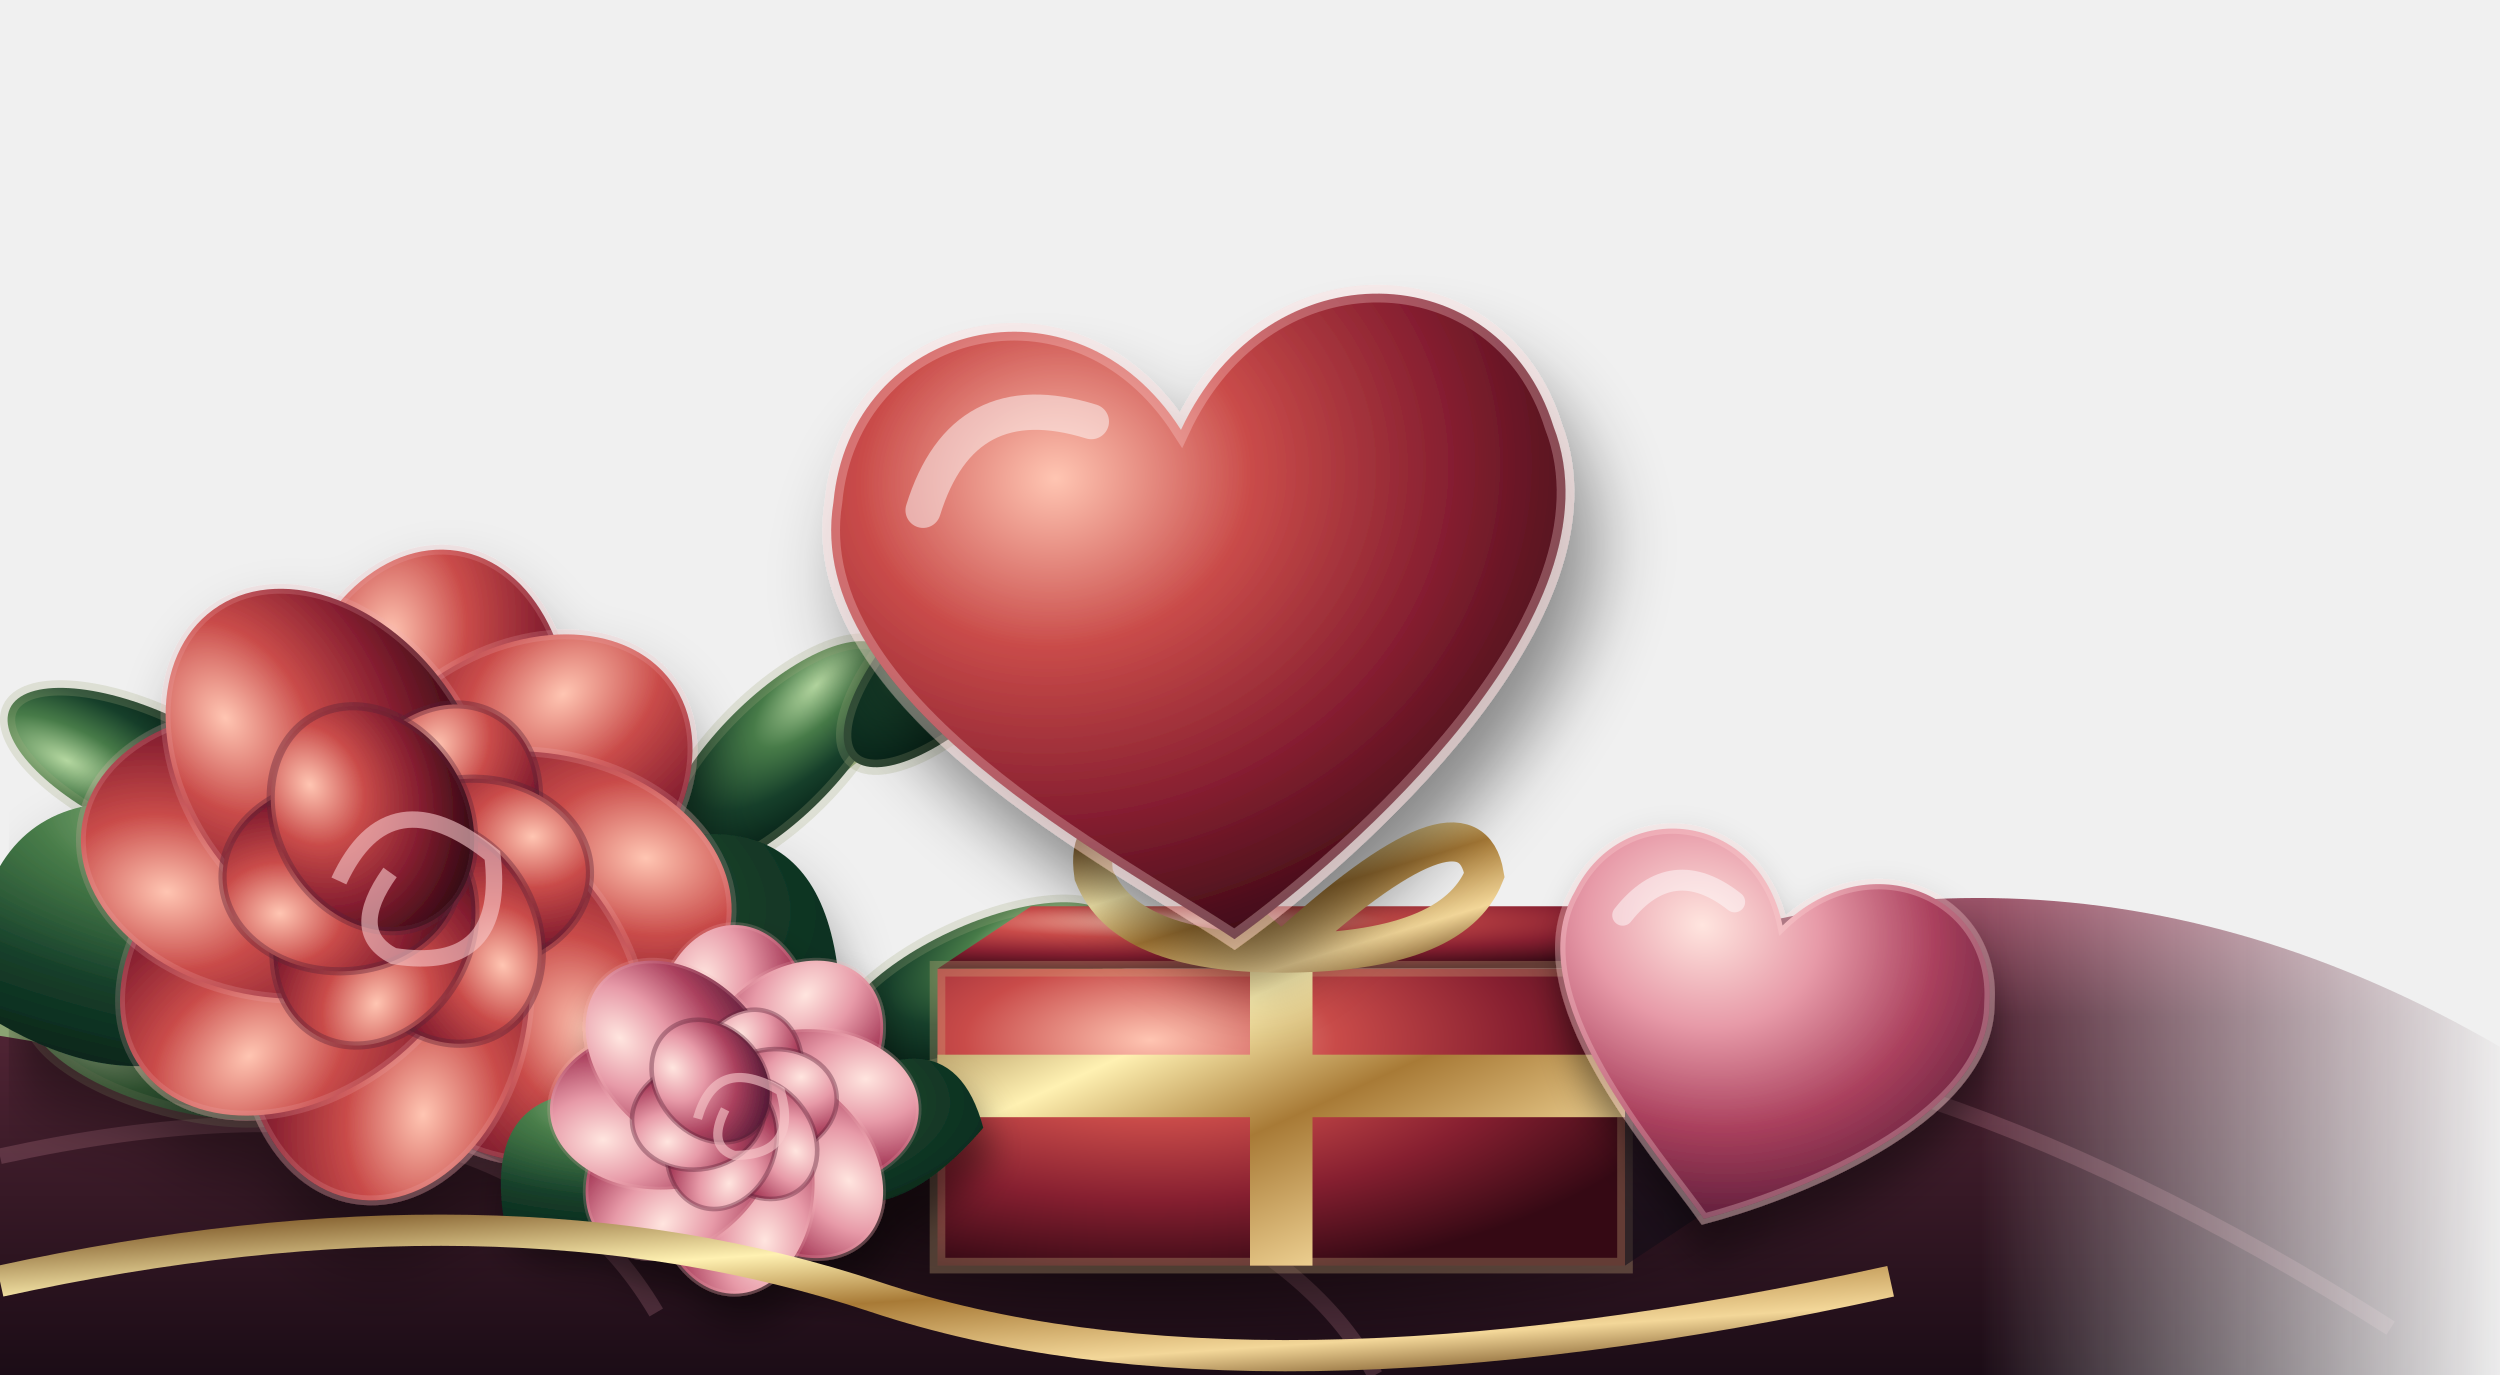
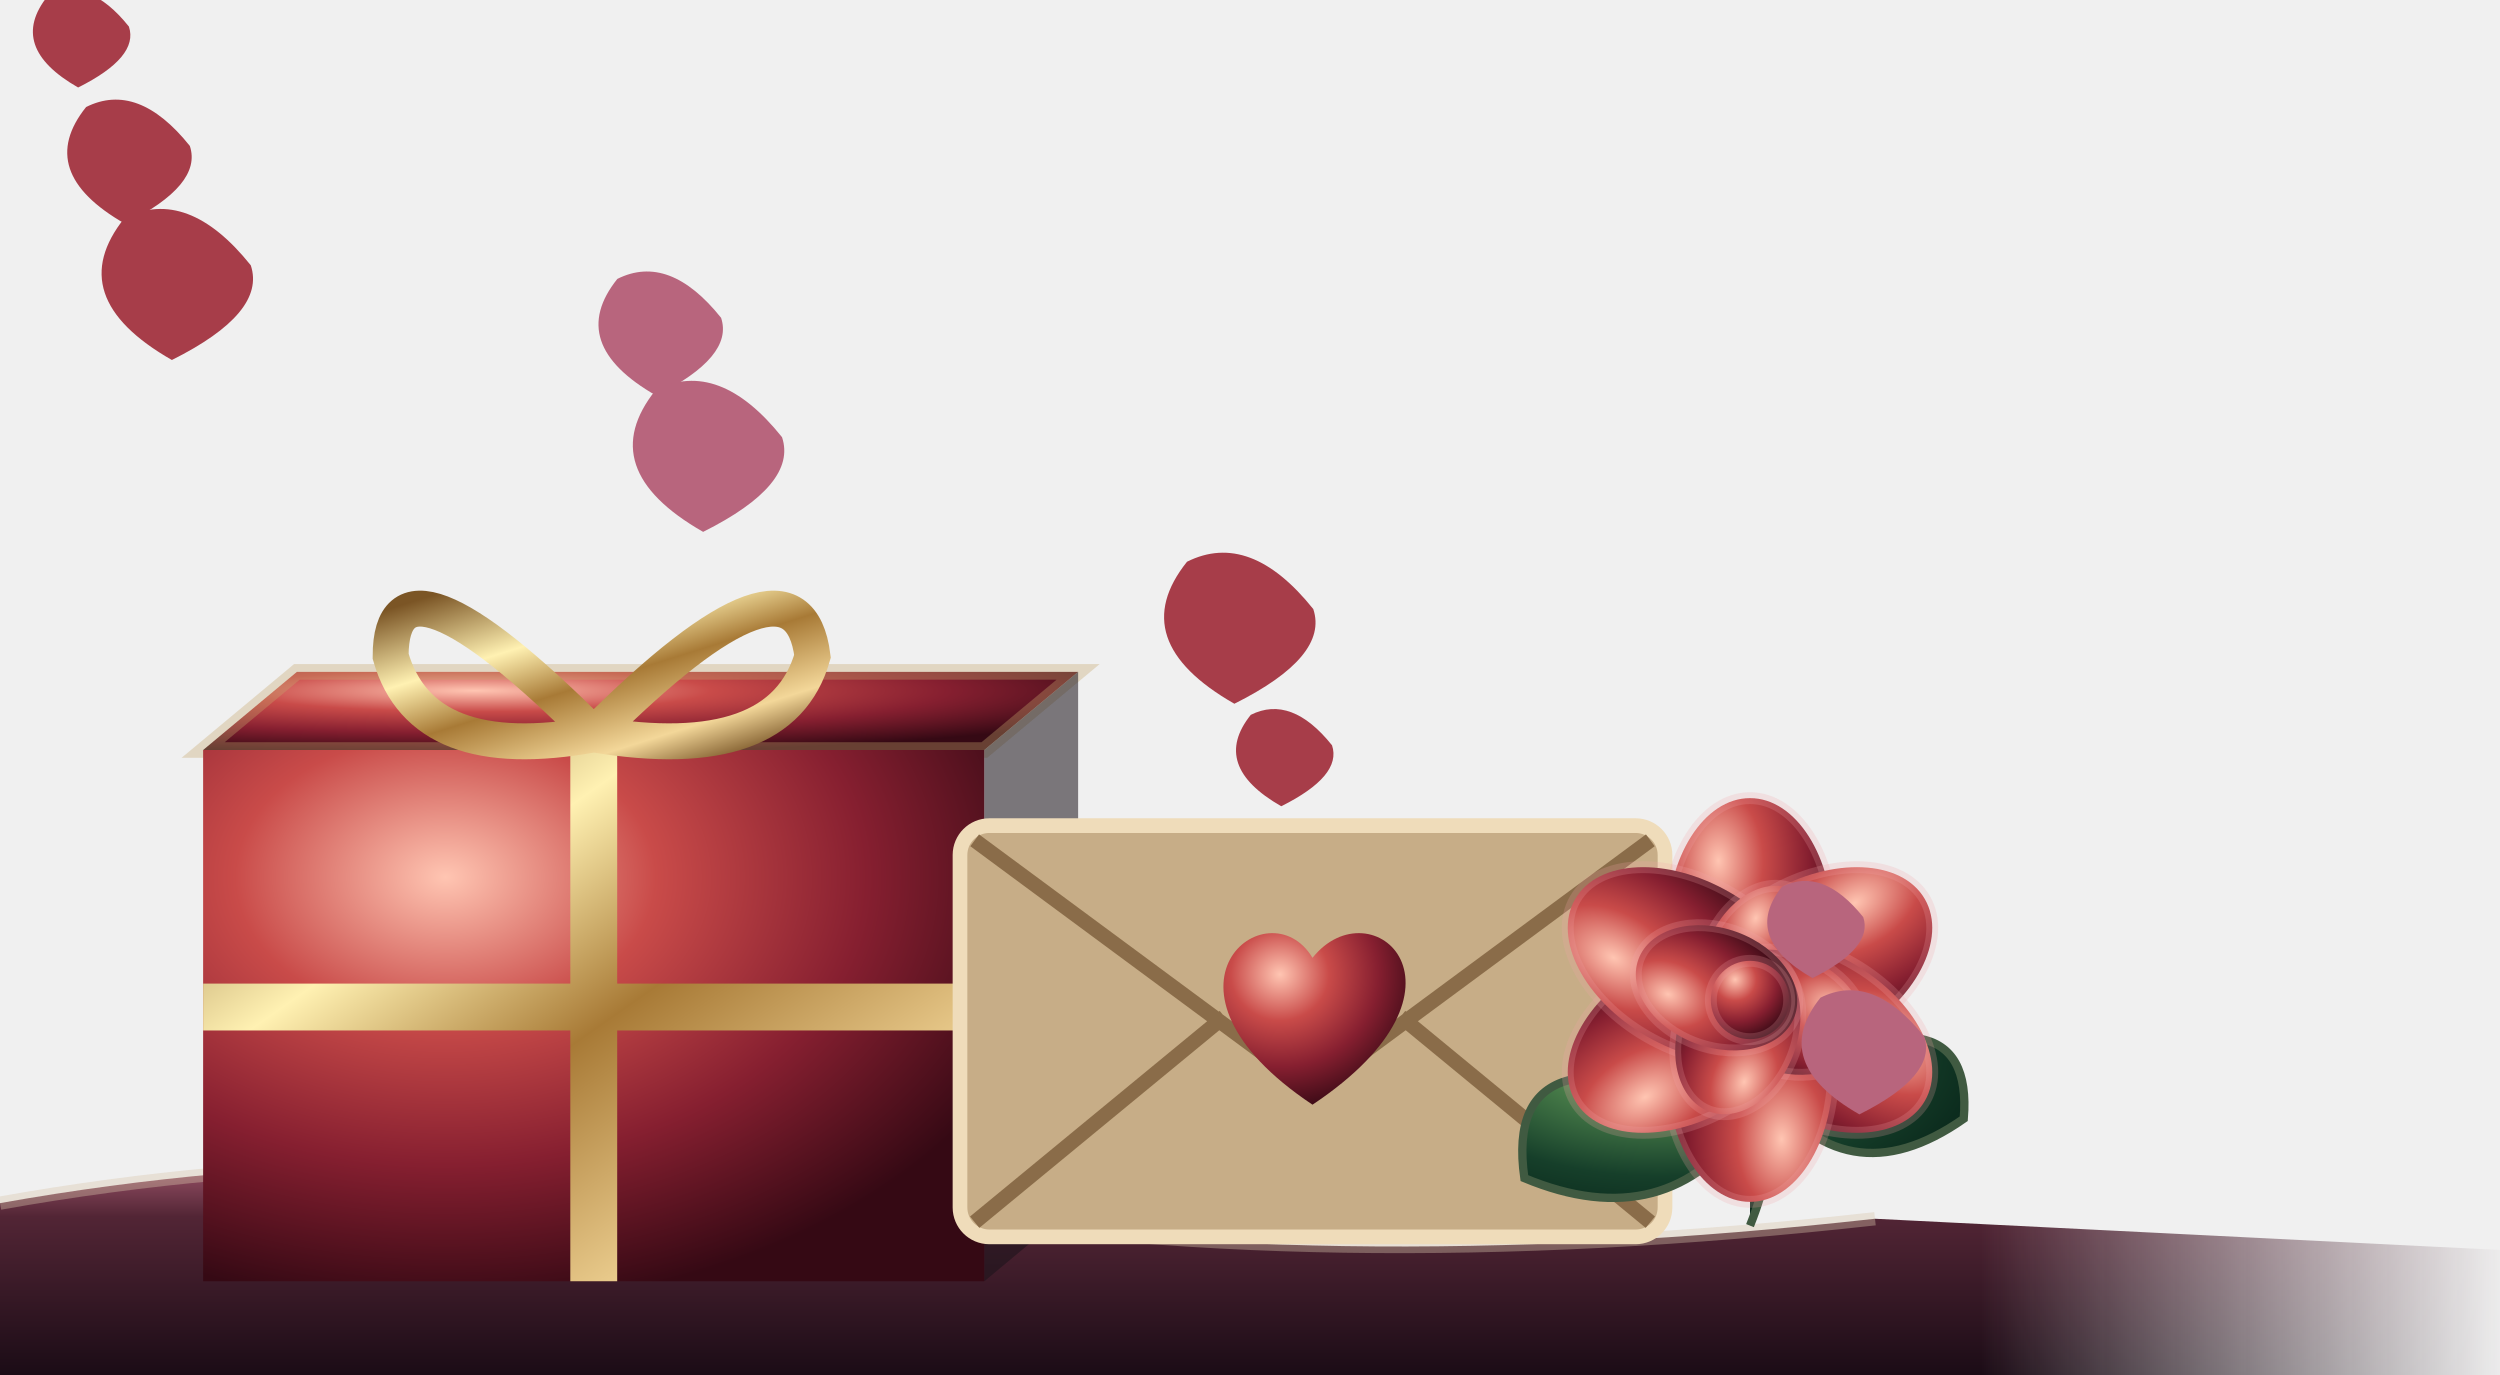
<svg xmlns="http://www.w3.org/2000/svg" viewBox="0 0 160 88" aria-hidden="true">
  <defs>
    <radialGradient id="gold" cx="31%" cy="24%" r="81%">
      <stop offset="0" stop-color="#fff6cf" />
      <stop offset="0.333" stop-color="#e1bf72" />
      <stop offset="0.667" stop-color="#a57528" />
      <stop offset="1" stop-color="#52320f" />
    </radialGradient>
    <radialGradient id="silver" cx="31%" cy="24%" r="81%">
      <stop offset="0" stop-color="#ffffff" />
      <stop offset="0.333" stop-color="#cdd4db" />
      <stop offset="0.667" stop-color="#7a8290" />
      <stop offset="1" stop-color="#373d48" />
    </radialGradient>
    <radialGradient id="red" cx="31%" cy="24%" r="81%">
      <stop offset="0" stop-color="#ffc5b2" />
      <stop offset="0.333" stop-color="#c94b49" />
      <stop offset="0.667" stop-color="#861f30" />
      <stop offset="1" stop-color="#350914" />
    </radialGradient>
    <radialGradient id="pink" cx="31%" cy="24%" r="81%">
      <stop offset="0" stop-color="#ffe5df" />
      <stop offset="0.333" stop-color="#e79aa8" />
      <stop offset="0.667" stop-color="#aa405d" />
      <stop offset="1" stop-color="#581b38" />
    </radialGradient>
    <radialGradient id="orange" cx="31%" cy="24%" r="81%">
      <stop offset="0" stop-color="#ffe0a1" />
      <stop offset="0.333" stop-color="#f4a33f" />
      <stop offset="0.667" stop-color="#bb4c10" />
      <stop offset="1" stop-color="#522108" />
    </radialGradient>
    <radialGradient id="green" cx="31%" cy="24%" r="81%">
      <stop offset="0" stop-color="#b4d7a0" />
      <stop offset="0.333" stop-color="#477b48" />
      <stop offset="0.667" stop-color="#163f2a" />
      <stop offset="1" stop-color="#072318" />
    </radialGradient>
    <radialGradient id="chocolate" cx="31%" cy="24%" r="81%">
      <stop offset="0" stop-color="#d9ac88" />
      <stop offset="0.333" stop-color="#925a3b" />
      <stop offset="0.667" stop-color="#502818" />
      <stop offset="1" stop-color="#1c0e09" />
    </radialGradient>
    <radialGradient id="navy" cx="31%" cy="24%" r="81%">
      <stop offset="0" stop-color="#b4c9e3" />
      <stop offset="0.333" stop-color="#557393" />
      <stop offset="0.667" stop-color="#243a55" />
      <stop offset="1" stop-color="#101e30" />
    </radialGradient>
    <radialGradient id="purple" cx="31%" cy="24%" r="81%">
      <stop offset="0" stop-color="#e3bde7" />
      <stop offset="0.333" stop-color="#9160ad" />
      <stop offset="0.667" stop-color="#59306e" />
      <stop offset="1" stop-color="#281332" />
    </radialGradient>
    <linearGradient id="metal" x2="1" y2="1">
      <stop stop-color="#7b5525" />
      <stop offset=".3" stop-color="#fff1b2" />
      <stop offset=".52" stop-color="#a87a36" />
      <stop offset=".8" stop-color="#f3d799" />
      <stop offset="1" stop-color="#694418" />
    </linearGradient>
    <filter id="shadow" x="-35%" y="-35%" width="170%" height="170%">
      <feDropShadow dx="1" dy="3" stdDeviation="2" flood-color="#000" flood-opacity=".45" />
    </filter>
    <radialGradient id="light">
      <stop stop-color="#fff9d5" stop-opacity=".95" />
      <stop offset=".25" stop-color="#ffcf78" stop-opacity=".6" />
      <stop offset="1" stop-color="#ffbe66" stop-opacity="0" />
    </radialGradient>
    <linearGradient id="rock" x2=".7" y2="1">
      <stop stop-color="#47404e" />
      <stop offset=".5" stop-color="#211d27" />
      <stop offset="1" stop-color="#090a10" />
    </linearGradient>
    <linearGradient id="castle" x2="1" y2=".4">
      <stop stop-color="#46404c" />
      <stop offset=".45" stop-color="#201d26" />
      <stop offset="1" stop-color="#090a0f" />
    </linearGradient>
    <linearGradient id="stone" x2=".15" y2="1">
      <stop stop-color="#79726b" />
      <stop offset=".22" stop-color="#3c373c" />
      <stop offset="1" stop-color="#15141b" />
    </linearGradient>
    <linearGradient id="velvet" x2="0" y2="1">
      <stop stop-color="#9b5368" />
      <stop offset=".25" stop-color="#522535" />
      <stop offset="1" stop-color="#1b0c16" />
    </linearGradient>
    <linearGradient id="snow" x2="0" y2="1">
      <stop stop-color="#f4eee2" />
      <stop offset=".35" stop-color="#b9c7c9" />
      <stop offset="1" stop-color="#506264" />
    </linearGradient>
    <linearGradient id="wood" x2="0" y2="1">
      <stop stop-color="#b18557" />
      <stop offset=".12" stop-color="#68482f" />
      <stop offset="1" stop-color="#231b17" />
    </linearGradient>
    <radialGradient id="contact">
      <stop stop-color="#000" stop-opacity=".78" />
      <stop offset="1" stop-color="#000" stop-opacity="0" />
    </radialGradient>
    <radialGradient id="moon">
      <stop stop-color="#fff2d4" />
      <stop offset=".7" stop-color="#d3ae79" />
      <stop offset="1" stop-color="#a37d4e" />
    </radialGradient>
    <linearGradient id="basket" x2="0" y2="1">
      <stop stop-color="#e2bd8a" />
      <stop offset=".5" stop-color="#96673c" />
      <stop offset="1" stop-color="#4b2d1e" />
    </linearGradient>
    <linearGradient id="fade" x2="1" y2="0">
      <stop offset="0" stop-color="white" />
      <stop offset=".79" stop-color="white" />
      <stop offset="1" stop-color="black" />
    </linearGradient>
    <mask id="edge">
      <rect width="160" height="88" fill="url(#fade)" />
    </mask>
+     <radialGradient id="skin" cx=".32" cy=".25">
+       <stop stop-color="#ffe3bc" />
+       <stop offset=".55" stop-color="#d69c78" />
+       <stop offset="1" stop-color="#79452f" />
+     </radialGradient>
+     <linearGradient id="bag" x2="1" y2=".6">
+       <stop stop-color="#49454a" />
+       <stop offset=".24" stop-color="#242127" />
+       <stop offset=".8" stop-color="#111015" />
+       <stop offset="1" stop-color="#312c31" />
+     </linearGradient>
+     <linearGradient id="frost" x2="0" y2="1">
+       <stop stop-color="#fffdf5" />
+       <stop offset=".3" stop-color="#cbd7de" />
+       <stop offset="1" stop-color="#526579" />
+     </linearGradient>
  </defs>
  <g mask="url(#edge)">
-     <path d="M0 65Q25 59 44 70T96 65T160 67V88H0Z" fill="url(#velvet)" />
-     <g stroke="#d08c9f" stroke-opacity=".23" fill="none">
-       <path d="M0 74Q32 67 42 84M44 70Q80 73 88 88M93 66Q120 64 153 85" />
-     </g>
-     <g transform="translate(35 73) scale(0.98)">
-       <path d="M0 0Q-12-16-30-26M0 0Q10-22 35-35M0 0Q-25-6-39-8M0 0Q22-8 38-12" fill="none" stroke="#8ba473" stroke-width="1.3" />
-       <ellipse cx="-15" cy="-19" rx="4" ry="10" transform="rotate(-35 -15 -19)" fill="url(#green)" stroke="#a6ad80" stroke-opacity=".25" />
-       <ellipse cx="-26" cy="-24" rx="4" ry="10" transform="rotate(-65 -26 -24)" fill="url(#green)" stroke="#a6ad80" stroke-opacity=".25" />
-       <ellipse cx="15" cy="-25" rx="4" ry="10" transform="rotate(45 15 -25)" fill="url(#green)" stroke="#a6ad80" stroke-opacity=".25" />
-       <ellipse cx="27" cy="-32" rx="4" ry="10" transform="rotate(45 27 -32)" fill="url(#green)" stroke="#a6ad80" stroke-opacity=".25" />
-       <ellipse cx="-24" cy="-6" rx="4" ry="10" transform="rotate(-75 -24 -6)" fill="url(#green)" stroke="#a6ad80" stroke-opacity=".25" />
-       <ellipse cx="28" cy="-10" rx="4" ry="10" transform="rotate(65 28 -10)" fill="url(#green)" stroke="#a6ad80" stroke-opacity=".25" />
-     </g>
-     <ellipse cx="74" cy="78" rx="40" ry="8" fill="url(#contact)" />
-     <g data-motion="gift" data-label="Mover o presente">
-       <g transform="translate(60 58)">
-         <path d="M0 4L6 0H50L44 4Z" fill="url(#red)" />
-         <path d="M0 4H44V23H0Z" fill="url(#red)" stroke="#d3b583" stroke-opacity=".3" />
-         <path d="M44 4L50 0V19L44 23Z" fill="#100c17" opacity=".56" />
-         <path d="M22 3V23M0 11.5H44" stroke="url(#metal)" stroke-width="4" />
-         <path d="M22 3q-13-12-12-5q2 5 12 5q12-11 13-5q-2 5-13 5" fill="none" stroke="url(#metal)" stroke-width="2.5" />
-       </g>
-     </g>
-     <g data-motion="heart" data-label="Pulsar o coração">
-       <g transform="translate(77 41) rotate(-6) scale(1.13)" filter="url(#shadow)">
-         <path d="M0 17C-6 12-23 1-20-10C-18-20-5-22 0-12C6-22 19-20 21-10C24 1 7 13 0 17Z" fill="url(#red)" stroke="#ffd5d6" stroke-opacity=".3" />
-         <path d="M-15-9Q-12-16-5-13" stroke="#fff" stroke-width="2" stroke-linecap="round" opacity=".48" fill="none" />
-       </g>
-     </g>
-     <g data-motion="bloom" data-label="Animar a rosa">
-       <g transform="translate(26 56) rotate(9) scale(1.05)" filter="url(#shadow)">
-         <path d="M-4 0Q-28-7-25 12Q-10 19-4 4M5 2Q23-13 27 2Q15 16 5 6" fill="url(#green)" />
-         <ellipse cx="0" cy="-8" rx="8.7" ry="12" transform="rotate(0)" fill="url(#red)" stroke="#f4afb5" stroke-opacity=".2" stroke-width=".6" />
-         <ellipse cx="0" cy="-8" rx="8.7" ry="12" transform="rotate(45)" fill="url(#red)" stroke="#f4afb5" stroke-opacity=".2" stroke-width=".6" />
-         <ellipse cx="0" cy="-8" rx="8.7" ry="12" transform="rotate(90)" fill="url(#red)" stroke="#f4afb5" stroke-opacity=".2" stroke-width=".6" />
-         <ellipse cx="0" cy="-8" rx="8.7" ry="12" transform="rotate(135)" fill="url(#red)" stroke="#f4afb5" stroke-opacity=".2" stroke-width=".6" />
-         <ellipse cx="0" cy="-8" rx="8.7" ry="12" transform="rotate(180)" fill="url(#red)" stroke="#f4afb5" stroke-opacity=".2" stroke-width=".6" />
-         <ellipse cx="0" cy="-8" rx="8.7" ry="12" transform="rotate(225)" fill="url(#red)" stroke="#f4afb5" stroke-opacity=".2" stroke-width=".6" />
-         <ellipse cx="0" cy="-8" rx="8.7" ry="12" transform="rotate(270)" fill="url(#red)" stroke="#f4afb5" stroke-opacity=".2" stroke-width=".6" />
-         <ellipse cx="0" cy="-8" rx="8.7" ry="12" transform="rotate(315)" fill="url(#red)" stroke="#f4afb5" stroke-opacity=".2" stroke-width=".6" />
-         <ellipse cx="0" cy="-4" rx="5.8" ry="7.2" transform="rotate(20)" fill="url(#red)" stroke="#5a2438" stroke-opacity=".38" stroke-width=".5" />
-         <ellipse cx="0" cy="-4" rx="5.8" ry="7.2" transform="rotate(80)" fill="url(#red)" stroke="#5a2438" stroke-opacity=".38" stroke-width=".5" />
-         <ellipse cx="0" cy="-4" rx="5.8" ry="7.2" transform="rotate(140)" fill="url(#red)" stroke="#5a2438" stroke-opacity=".38" stroke-width=".5" />
-         <ellipse cx="0" cy="-4" rx="5.8" ry="7.2" transform="rotate(200)" fill="url(#red)" stroke="#5a2438" stroke-opacity=".38" stroke-width=".5" />
-         <ellipse cx="0" cy="-4" rx="5.8" ry="7.2" transform="rotate(260)" fill="url(#red)" stroke="#5a2438" stroke-opacity=".38" stroke-width=".5" />
-         <ellipse cx="0" cy="-4" rx="5.8" ry="7.2" transform="rotate(320)" fill="url(#red)" stroke="#5a2438" stroke-opacity=".38" stroke-width=".5" />
-         <path d="M-4 1Q-2-6 5-2Q7 5 0 5Q-3 4-1 0" fill="none" stroke="#f8c9cc" stroke-width="1" opacity=".6" />
-       </g>
-     </g>
-     <g data-motion="heart" data-label="Pulsar o pequeno coração">
-       <g transform="translate(112 67) rotate(15) scale(0.67)" filter="url(#shadow)">
-         <path d="M0 17C-6 12-23 1-20-10C-18-20-5-22 0-12C6-22 19-20 21-10C24 1 7 13 0 17Z" fill="url(#pink)" stroke="#ffd5d6" stroke-opacity=".3" />
-         <path d="M-15-9Q-12-16-5-13" stroke="#fff" stroke-width="2" stroke-linecap="round" opacity=".48" fill="none" />
-       </g>
-     </g>
-     <g data-motion="bloom" data-label="Animar a pequena rosa">
-       <g transform="translate(47 71) rotate(0) scale(0.59)" filter="url(#shadow)">
-         <path d="M-4 0Q-28-7-25 12Q-10 19-4 4M5 2Q23-13 27 2Q15 16 5 6" fill="url(#green)" />
-         <ellipse cx="0" cy="-8" rx="8.7" ry="12" transform="rotate(0)" fill="url(#pink)" stroke="#f4afb5" stroke-opacity=".2" stroke-width=".6" />
-         <ellipse cx="0" cy="-8" rx="8.7" ry="12" transform="rotate(45)" fill="url(#pink)" stroke="#f4afb5" stroke-opacity=".2" stroke-width=".6" />
-         <ellipse cx="0" cy="-8" rx="8.7" ry="12" transform="rotate(90)" fill="url(#pink)" stroke="#f4afb5" stroke-opacity=".2" stroke-width=".6" />
-         <ellipse cx="0" cy="-8" rx="8.7" ry="12" transform="rotate(135)" fill="url(#pink)" stroke="#f4afb5" stroke-opacity=".2" stroke-width=".6" />
-         <ellipse cx="0" cy="-8" rx="8.7" ry="12" transform="rotate(180)" fill="url(#pink)" stroke="#f4afb5" stroke-opacity=".2" stroke-width=".6" />
-         <ellipse cx="0" cy="-8" rx="8.7" ry="12" transform="rotate(225)" fill="url(#pink)" stroke="#f4afb5" stroke-opacity=".2" stroke-width=".6" />
-         <ellipse cx="0" cy="-8" rx="8.7" ry="12" transform="rotate(270)" fill="url(#pink)" stroke="#f4afb5" stroke-opacity=".2" stroke-width=".6" />
-         <ellipse cx="0" cy="-8" rx="8.7" ry="12" transform="rotate(315)" fill="url(#pink)" stroke="#f4afb5" stroke-opacity=".2" stroke-width=".6" />
-         <ellipse cx="0" cy="-4" rx="5.8" ry="7.2" transform="rotate(20)" fill="url(#pink)" stroke="#5a2438" stroke-opacity=".38" stroke-width=".5" />
-         <ellipse cx="0" cy="-4" rx="5.8" ry="7.2" transform="rotate(80)" fill="url(#pink)" stroke="#5a2438" stroke-opacity=".38" stroke-width=".5" />
-         <ellipse cx="0" cy="-4" rx="5.8" ry="7.2" transform="rotate(140)" fill="url(#pink)" stroke="#5a2438" stroke-opacity=".38" stroke-width=".5" />
-         <ellipse cx="0" cy="-4" rx="5.8" ry="7.2" transform="rotate(200)" fill="url(#pink)" stroke="#5a2438" stroke-opacity=".38" stroke-width=".5" />
-         <ellipse cx="0" cy="-4" rx="5.8" ry="7.2" transform="rotate(260)" fill="url(#pink)" stroke="#5a2438" stroke-opacity=".38" stroke-width=".5" />
-         <ellipse cx="0" cy="-4" rx="5.8" ry="7.2" transform="rotate(320)" fill="url(#pink)" stroke="#5a2438" stroke-opacity=".38" stroke-width=".5" />
-         <path d="M-4 1Q-2-6 5-2Q7 5 0 5Q-3 4-1 0" fill="none" stroke="#f8c9cc" stroke-width="1" opacity=".6" />
-       </g>
-     </g>
-     <path d="M0 82Q32 75 56 83T121 82" stroke="url(#metal)" stroke-width="2" fill="none" />
+     <path d="M0 77Q28 72 56 77T120 78L160 80V88H0Z" fill="url(#velvet)" />
+     <path d="M0 77Q28 72 56 77T120 78" stroke="#d9c7ad" stroke-opacity=".38" fill="none" stroke-width=".85" />
+     <g data-motion="gift" data-label="Animar presente">
+       <g transform="translate(13 43) scale(1)">
+         <path d="M0 5L6 0H56L50 5Z" fill="url(#red)" stroke="#c6a76e" stroke-opacity=".35" />
+         <path d="M0 5H50V39H0Z" fill="url(#red)" />
+         <path d="M50 5L56 0V34L50 39Z" fill="#1a121a" opacity=".55" />
+         <path d="M25 4V39M0 21.45H50" stroke="url(#metal)" stroke-width="3" />
+         <g data-detail="ribbon">
+           <path d="M25 4q-13-13-13-5q2 7 13 5q13-13 14-5q-2 7-14 5" stroke="url(#metal)" stroke-width="2.3" fill="none" />
+         </g>
+       </g>
+     </g>
+     <g data-motion="gift" data-label="Animar carta">
+       <g transform="translate(84 66) scale(0.94)">
+         <rect x="-24" y="-14" width="48" height="28" rx="2" fill="#c7ad87" stroke="#efdcba" />
+         <path d="M-23-13L0 4 23-13M-23 13L-6-1M23 13L6-1" stroke="#8a6c49" fill="none" stroke-width="1" />
+         <path d="M0 5C-12-3-3-10 0-5C4-10 12-3 0 5Z" fill="url(#red)" />
+       </g>
+     </g>
+     <g data-motion="bloom" data-label="Animar rosa">
+       <g transform="translate(112 64) scale(0.76)">
+         <path d="M0 19Q4 9 0 0M0 10Q-21 1-19 15Q-7 20 0 10M1 7Q19-2 18 10Q8 17 1 7" fill="url(#green)" stroke="#405a41" stroke-width=".7" />
+         <g fill="url(#red)" stroke="#f0a4a9" stroke-opacity=".22">
+           <ellipse cy="-6" rx="7" ry="11" transform="rotate(0)" />
+           <ellipse cy="-6" rx="7" ry="11" transform="rotate(60)" />
+           <ellipse cy="-6" rx="7" ry="11" transform="rotate(120)" />
+           <ellipse cy="-6" rx="7" ry="11" transform="rotate(180)" />
+           <ellipse cy="-6" rx="7" ry="11" transform="rotate(240)" />
+           <ellipse cy="-6" rx="7" ry="11" transform="rotate(300)" />
+           <ellipse cy="-3" rx="5" ry="7" transform="rotate(20)" />
+           <ellipse cy="-3" rx="5" ry="7" transform="rotate(110)" />
+           <ellipse cy="-3" rx="5" ry="7" transform="rotate(200)" />
+           <ellipse cy="-3" rx="5" ry="7" transform="rotate(290)" />
+           <circle r="3.3" fill="url(#red)" />
+         </g>
+       </g>
+     </g>
+     <g aria-hidden="true" data-atmosphere="true">
+       <g transform="translate(5 3) scale(0.65)">
+         <g data-ambient="fall" data-phase="0">
+           <path d="M0 4Q-7 0-3-5Q1-7 5-2Q6 1 0 4Z" fill="#a73d49" />
+         </g>
+       </g>
+       <g transform="translate(42 22) scale(0.83)">
+         <g data-ambient="fall" data-phase="1">
+           <path d="M0 4Q-7 0-3-5Q1-7 5-2Q6 1 0 4Z" fill="#b8657d" />
+         </g>
+       </g>
+       <g transform="translate(79 41) scale(1.01)">
+         <g data-ambient="fall" data-phase="2">
+           <path d="M0 4Q-7 0-3-5Q1-7 5-2Q6 1 0 4Z" fill="#a73d49" />
+         </g>
+       </g>
+       <g transform="translate(116 60) scale(0.65)">
+         <g data-ambient="fall" data-phase="3">
+           <path d="M0 4Q-7 0-3-5Q1-7 5-2Q6 1 0 4Z" fill="#b8657d" />
+         </g>
+       </g>
+       <g transform="translate(8 11) scale(0.83)">
+         <g data-ambient="fall" data-phase="4">
+           <path d="M0 4Q-7 0-3-5Q1-7 5-2Q6 1 0 4Z" fill="#a73d49" />
+         </g>
+       </g>
+       <g transform="translate(45 30) scale(1.01)">
+         <g data-ambient="fall" data-phase="0">
+           <path d="M0 4Q-7 0-3-5Q1-7 5-2Q6 1 0 4Z" fill="#b8657d" />
+         </g>
+       </g>
+       <g transform="translate(82 49) scale(0.65)">
+         <g data-ambient="fall" data-phase="1">
+           <path d="M0 4Q-7 0-3-5Q1-7 5-2Q6 1 0 4Z" fill="#a73d49" />
+         </g>
+       </g>
+       <g transform="translate(119 68) scale(0.83)">
+         <g data-ambient="fall" data-phase="2">
+           <path d="M0 4Q-7 0-3-5Q1-7 5-2Q6 1 0 4Z" fill="#b8657d" />
+         </g>
+       </g>
+       <g transform="translate(11 19) scale(1.01)">
+         <g data-ambient="fall" data-phase="3">
+           <path d="M0 4Q-7 0-3-5Q1-7 5-2Q6 1 0 4Z" fill="#a73d49" />
+         </g>
+       </g>
+     </g>
  </g>
</svg>
